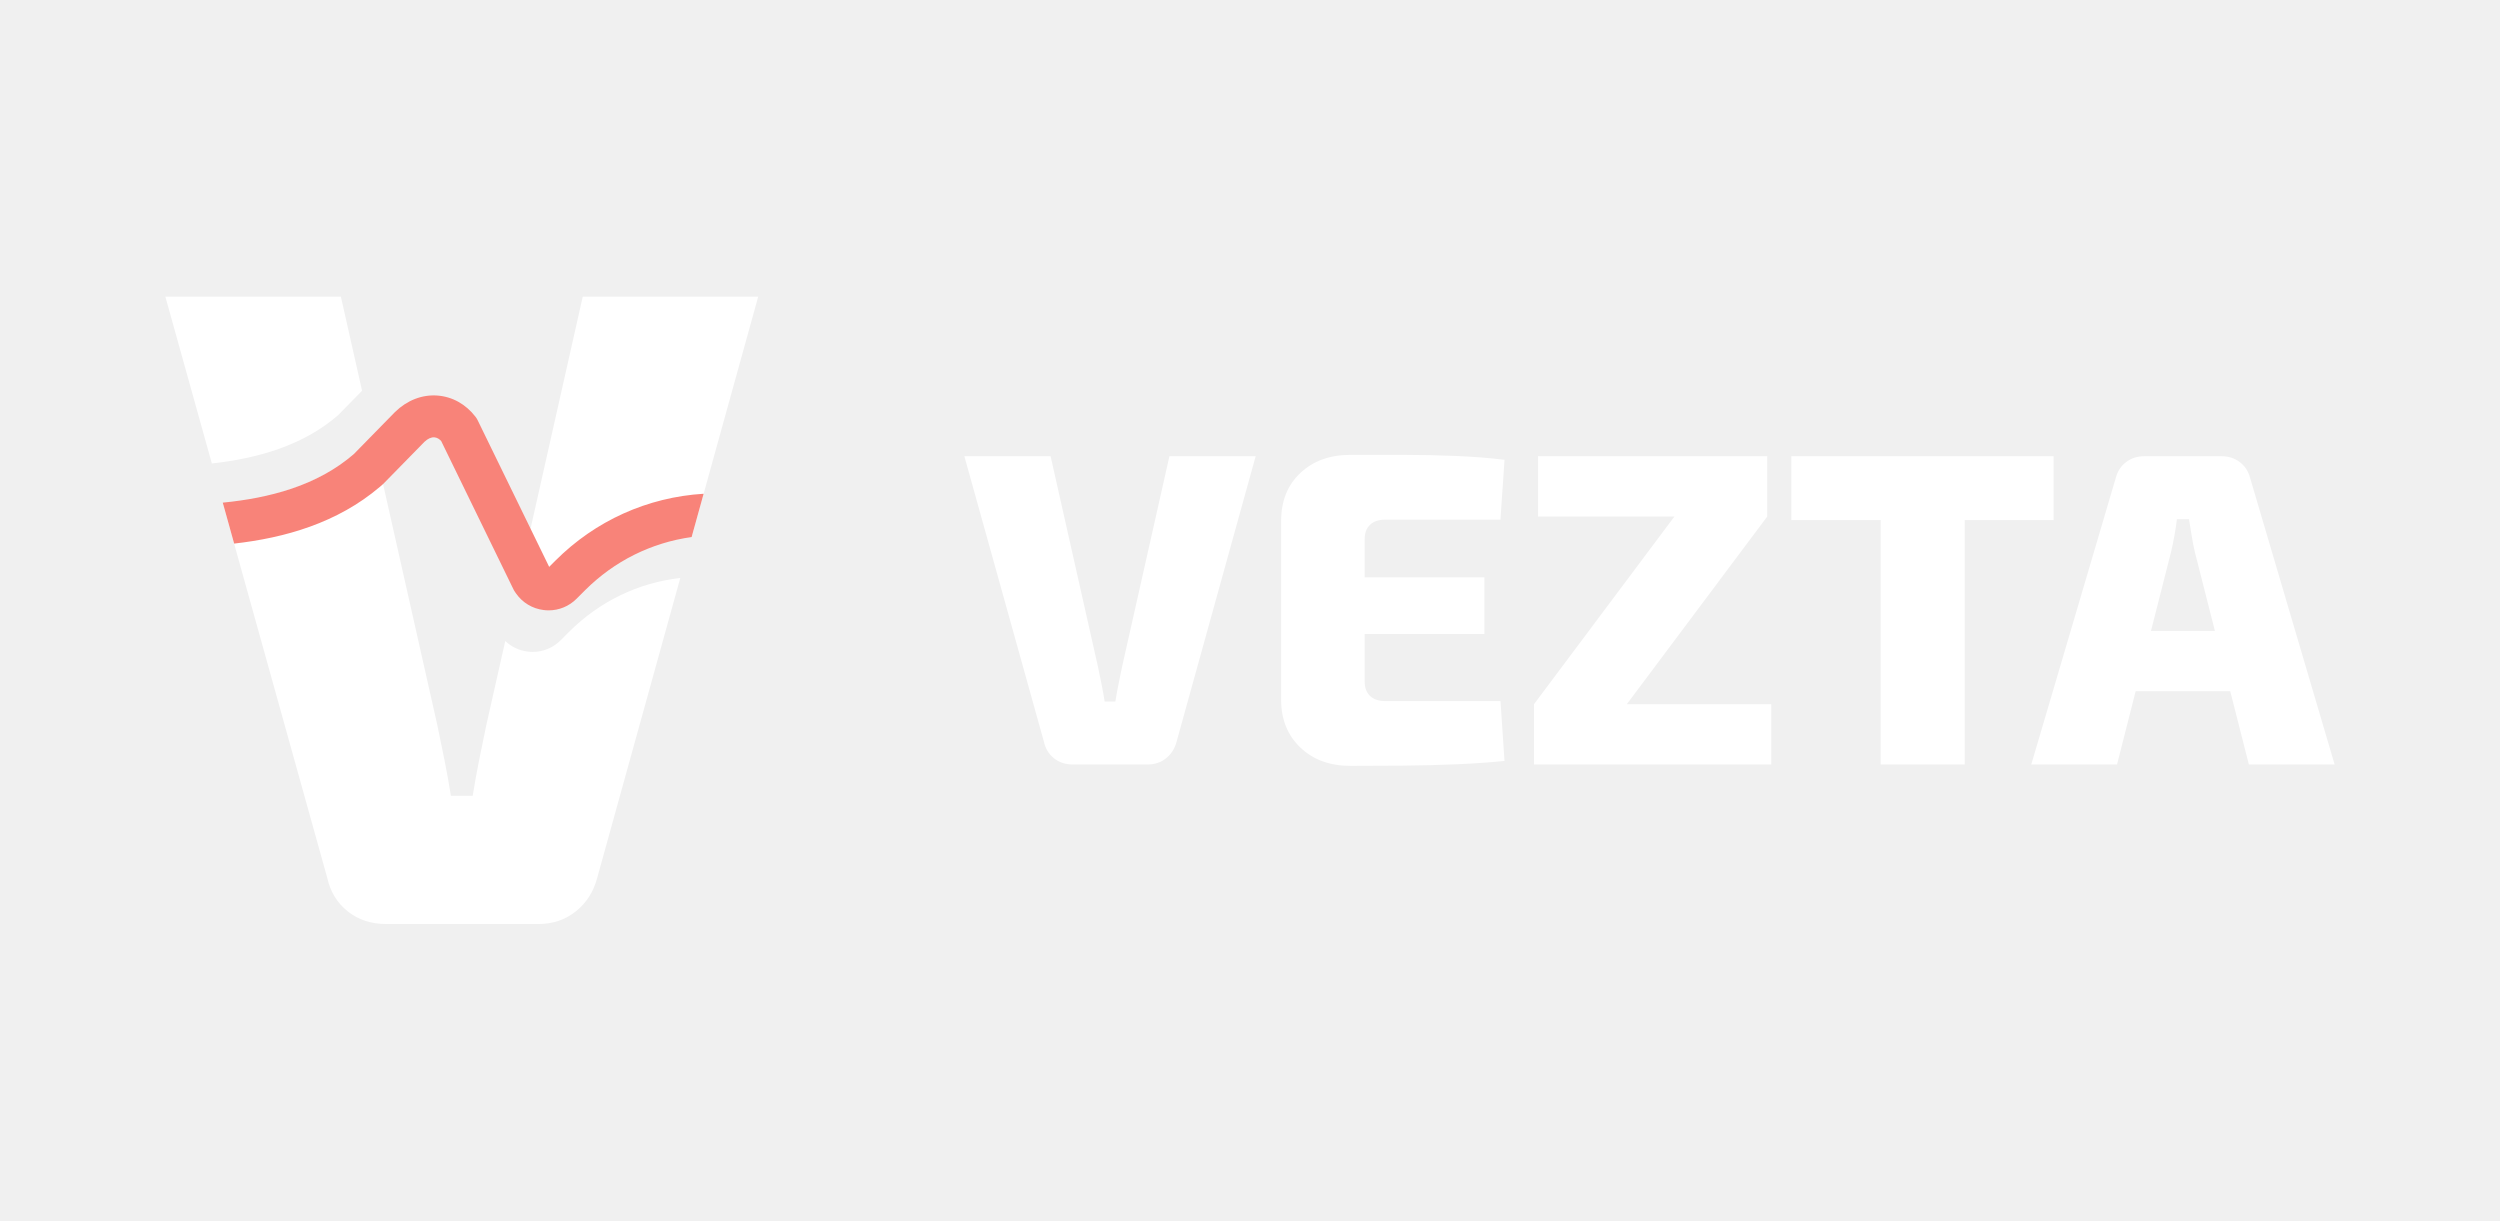
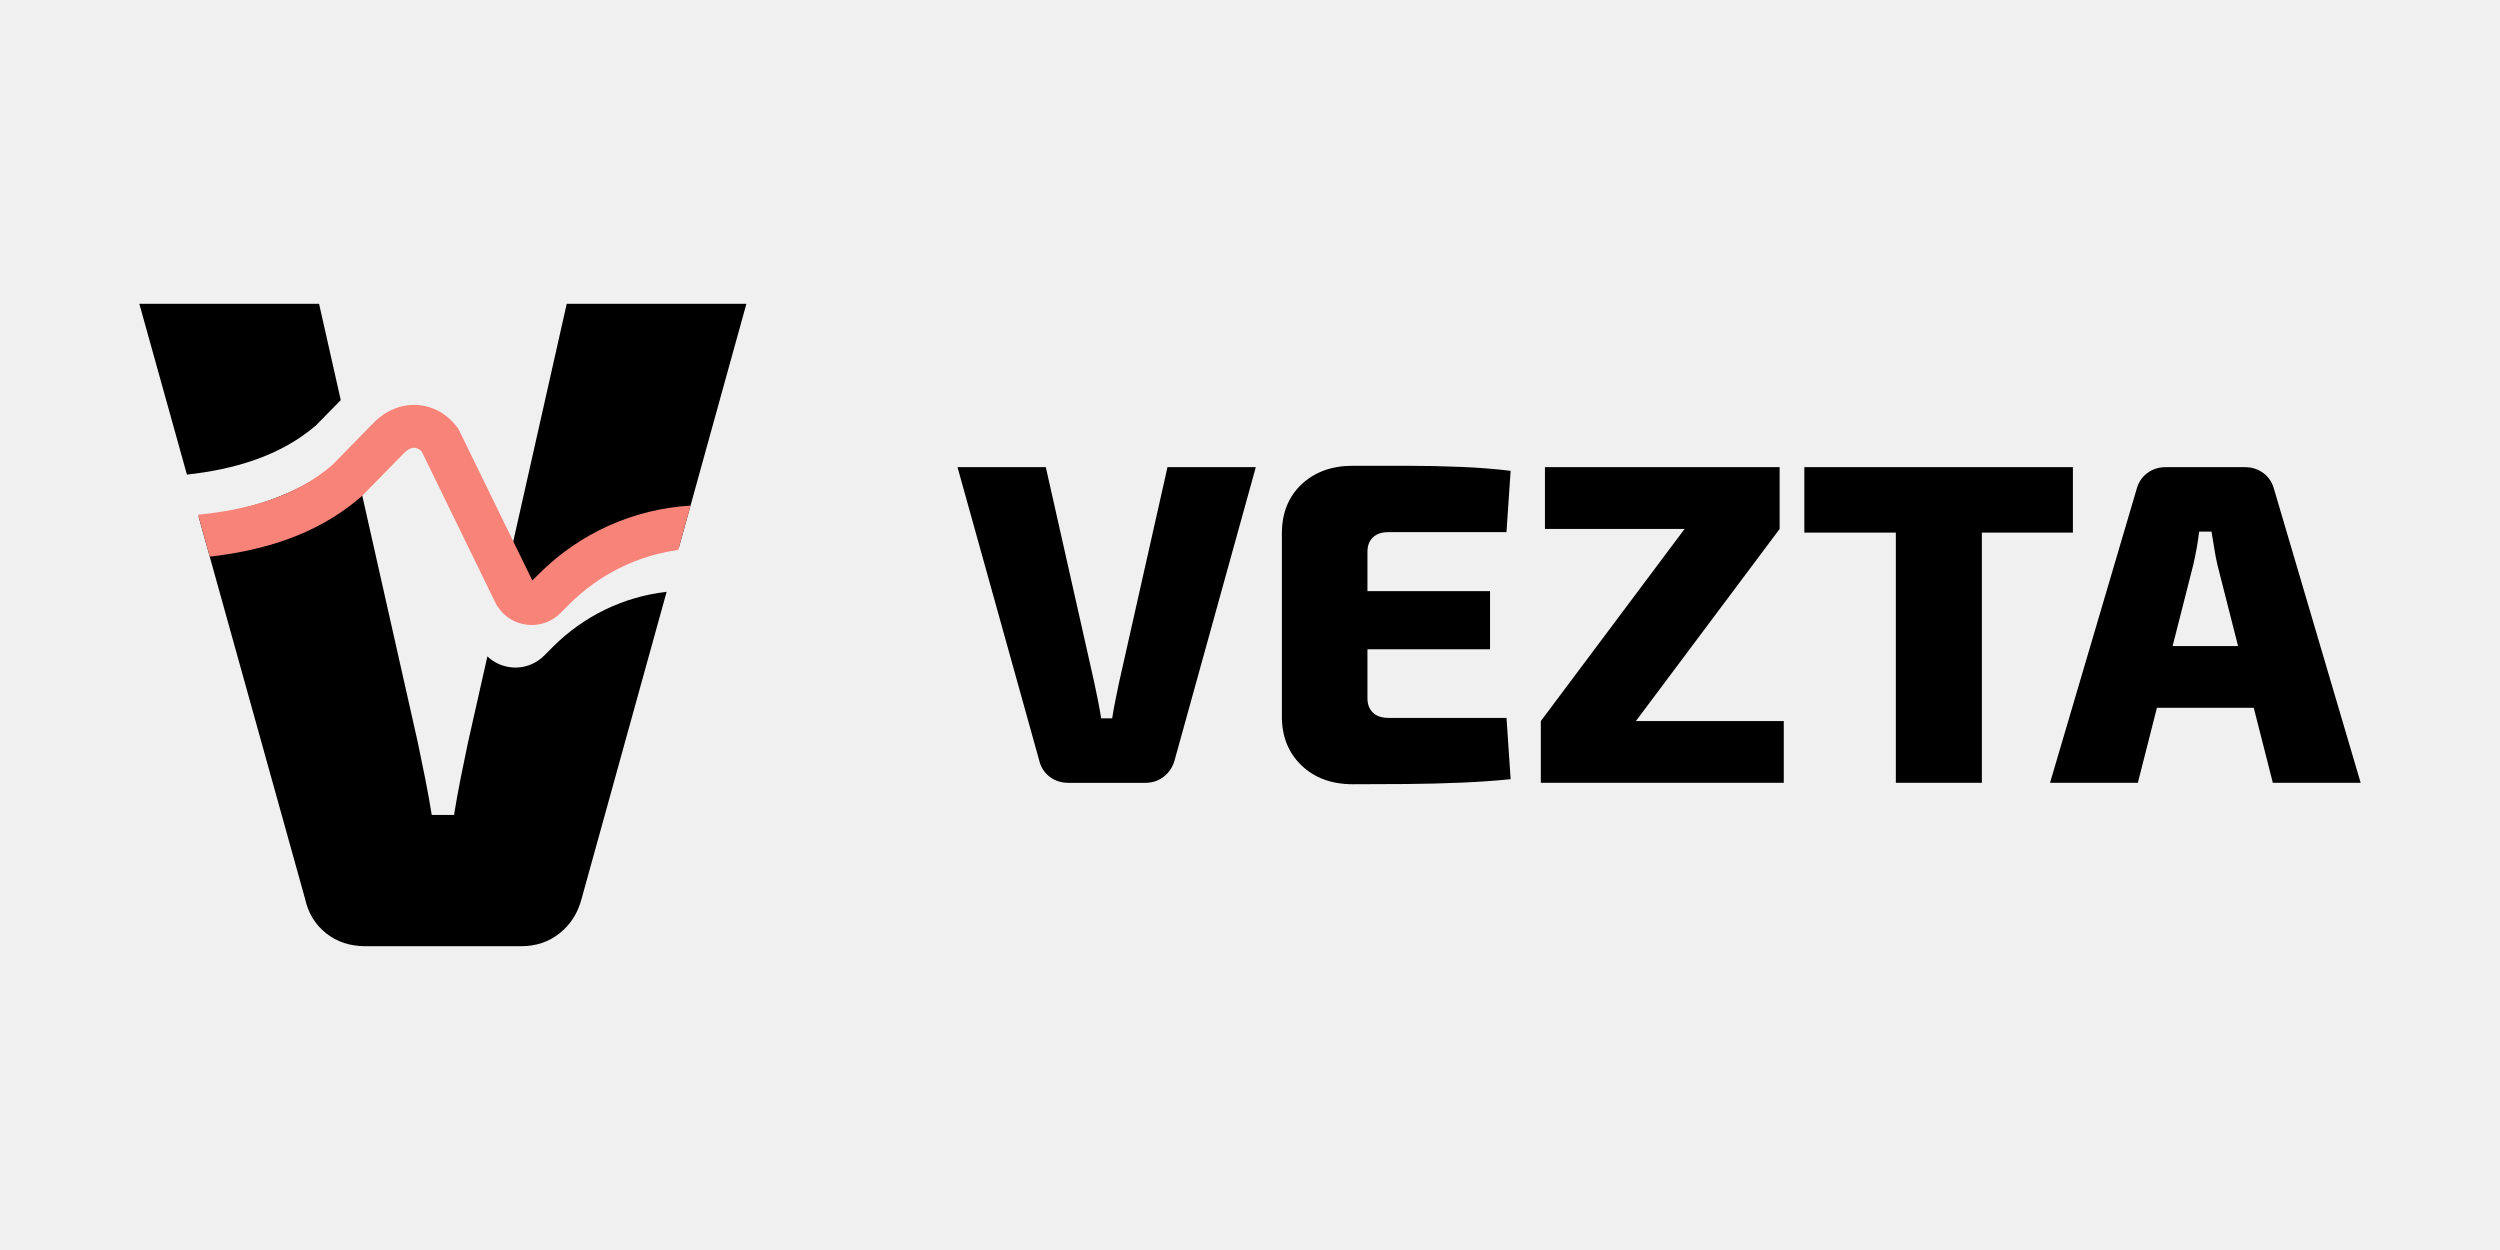
- <svg xmlns="http://www.w3.org/2000/svg" width="1024" zoomAndPan="magnify" viewBox="0 0 768 375" height="500" preserveAspectRatio="xMidYMid meet" version="1.2">
+ <svg xmlns="http://www.w3.org/2000/svg" width="1000" zoomAndPan="magnify" viewBox="0 0 750 375" height="500" preserveAspectRatio="xMidYMid meet" version="1.2">
  <defs>
-     <clipPath id="0476b00b2e">
-       <path d="M 50.227 91 L 111.316 91 L 111.316 142.711 L 50.227 142.711 Z M 50.227 91 " />
+     <clipPath id="085400c080">
+       <path d="M 41.227 91 L 102.316 91 L 102.316 142.711 L 41.227 142.711 Z M 41.227 91 " />
    </clipPath>
-     <clipPath id="51ac2c4e08">
-       <path d="M 111.227 120.035 L 104.719 91.133 L 50.797 91.133 L 65.078 142.379 C 78.797 140.867 92.949 136.988 103.805 127.602 Z M 111.227 120.035 " />
+     <clipPath id="c5756b0f67">
+       <path d="M 102.227 120.035 L 95.719 91.133 L 41.797 91.133 L 56.078 142.379 C 69.797 140.867 83.949 136.988 94.805 127.602 Z M 102.227 120.035 " />
    </clipPath>
-     <clipPath id="cd1e97b012">
-       <path d="M 159 91 L 233 91 L 233 185.922 L 159 185.922 Z M 159 91 " />
+     <clipPath id="e4cac5aca1">
+       <path d="M 150 91 L 224 91 L 224 185.922 L 150 185.922 Z M 150 91 " />
    </clipPath>
-     <clipPath id="99df270af6">
-       <path d="M 179.02 91.133 L 163.27 161.129 L 160.125 175.098 L 159.48 177.996 L 163.168 185.562 L 163.992 185.879 L 165.719 185.004 C 178.355 172.363 194.898 165.109 212.648 164.359 L 215.926 152.523 L 219.484 139.652 L 232.922 91.133 Z M 179.02 91.133 " />
+     <clipPath id="ad12bb525e">
+       <path d="M 170.02 91.133 L 154.27 161.129 L 151.125 175.098 L 150.48 177.996 L 154.168 185.562 L 154.992 185.879 L 156.719 185.004 C 169.355 172.363 185.898 165.109 203.648 164.359 L 206.926 152.523 L 210.484 139.652 L 223.922 91.133 Z M 170.02 91.133 " />
    </clipPath>
-     <clipPath id="9c3f337760">
-       <path d="M 68.105 134.516 L 209 134.516 L 209 284 L 68.105 284 Z M 68.105 134.516 " />
+     <clipPath id="25b71c4661">
+       <path d="M 59.105 134.516 L 200 134.516 L 200 284 L 59.105 284 Z M 59.105 134.516 " />
    </clipPath>
-     <clipPath id="7afd12e4d1">
-       <path d="M 172.246 196.684 C 169.941 198.988 166.863 200.27 163.648 200.27 C 163.133 200.27 162.617 200.227 162.102 200.168 C 159.469 199.84 157.082 198.695 155.215 196.918 L 149.41 222.691 C 148.664 226.23 147.918 229.879 147.168 233.59 C 146.43 237.32 145.777 240.949 145.215 244.473 L 138.52 244.473 C 137.961 240.949 137.301 237.32 136.566 233.59 C 135.82 229.879 135.074 226.23 134.332 222.691 L 119.102 155.035 L 115.738 140.074 L 114.594 134.996 L 112.816 136.801 C 112.695 136.922 112.582 137.023 112.445 137.137 C 112.238 137.316 112.031 137.488 111.828 137.668 C 99.18 148.449 83.594 153.047 68.559 154.93 L 71.672 166.098 L 75.137 178.555 L 100.512 269.613 C 101.449 273.902 103.539 277.355 106.805 279.953 C 110.066 282.566 114.02 283.863 118.68 283.863 L 165.324 283.863 C 169.793 283.863 173.656 282.574 176.914 279.953 C 180.172 277.355 182.363 273.902 183.48 269.613 L 208.988 177.547 C 196.082 179.02 184.145 184.777 174.832 194.09 Z M 172.246 196.684 " />
+     <clipPath id="ed9ee2a0e6">
+       <path d="M 163.246 196.684 C 160.941 198.988 157.863 200.27 154.648 200.27 C 154.133 200.27 153.617 200.227 153.102 200.168 C 150.469 199.84 148.082 198.695 146.215 196.918 L 140.41 222.691 C 139.664 226.23 138.918 229.879 138.168 233.59 C 137.43 237.32 136.777 240.949 136.215 244.473 L 129.52 244.473 C 128.961 240.949 128.301 237.32 127.566 233.59 C 126.82 229.879 126.074 226.23 125.332 222.691 L 110.102 155.035 L 106.738 140.074 L 105.594 134.996 L 103.816 136.801 C 103.695 136.922 103.582 137.023 103.445 137.137 C 103.238 137.316 103.031 137.488 102.828 137.668 C 90.18 148.449 74.594 153.047 59.559 154.93 L 62.672 166.098 L 66.137 178.555 L 91.512 269.613 C 92.449 273.902 94.539 277.355 97.805 279.953 C 101.066 282.566 105.02 283.863 109.68 283.863 L 156.324 283.863 C 160.793 283.863 164.656 282.574 167.914 279.953 C 171.172 277.355 173.363 273.902 174.48 269.613 L 199.988 177.547 C 187.082 179.02 175.145 184.777 165.832 194.09 Z M 163.246 196.684 " />
    </clipPath>
-     <clipPath id="70a6f2ac09">
-       <path d="M 68.105 121.105 L 216.359 121.105 L 216.359 188 L 68.105 188 Z M 68.105 121.105 " />
+     <clipPath id="213aa4f8fa">
+       <path d="M 59.105 121.105 L 207.359 121.105 L 207.359 188 L 59.105 188 Z M 59.105 121.105 " />
    </clipPath>
-     <clipPath id="b34d4d7ce4">
-       <path d="M 216.156 151.68 L 212.469 164.98 C 200.117 166.699 188.699 172.355 179.707 181.348 L 177.137 183.918 C 174.832 186.238 171.754 187.504 168.539 187.504 C 168.023 187.504 167.508 187.461 167 187.402 C 163.535 186.98 160.492 185.121 158.508 182.285 C 158.344 182.055 158.18 181.805 158.016 181.555 C 157.93 181.391 157.844 181.227 157.75 181.074 L 135.527 135.477 C 135.031 134.934 134.324 134.418 133.43 134.34 C 132.477 134.281 131.383 134.77 130.387 135.734 L 117.707 148.68 C 117.691 148.699 117.691 148.699 117.672 148.707 C 117.57 148.809 117.449 148.914 117.336 149.016 L 116.719 149.539 C 103.633 160.691 87.43 165.238 71.93 166.992 L 68.43 154.414 C 82.641 153.023 97.438 149.238 108.699 139.492 L 114.312 133.758 L 121.25 126.672 L 121.336 126.586 C 125.023 122.984 129.621 121.18 134.324 121.508 C 138.926 121.84 143.094 124.152 146.078 128.039 C 146.344 128.367 146.559 128.746 146.754 129.133 L 162.977 162.391 L 168.059 172.812 L 168.703 174.145 L 170.613 172.234 C 182.906 159.941 198.938 152.738 216.156 151.68 " />
+     <clipPath id="6f53ead174">
+       <path d="M 207.156 151.68 L 203.469 164.98 C 191.117 166.699 179.699 172.355 170.707 181.348 L 168.137 183.918 C 165.832 186.238 162.754 187.504 159.539 187.504 C 159.023 187.504 158.508 187.461 158 187.402 C 154.535 186.98 151.492 185.121 149.508 182.285 C 149.344 182.055 149.18 181.805 149.016 181.555 C 148.93 181.391 148.844 181.227 148.75 181.074 L 126.527 135.477 C 126.031 134.934 125.324 134.418 124.43 134.34 C 123.477 134.281 122.383 134.77 121.387 135.734 L 108.707 148.68 C 108.691 148.699 108.691 148.699 108.672 148.707 C 108.57 148.809 108.449 148.914 108.336 149.016 L 107.719 149.539 C 94.633 160.691 78.43 165.238 62.93 166.992 L 59.43 154.414 C 73.641 153.023 88.438 149.238 99.699 139.492 L 105.312 133.758 L 112.25 126.672 L 112.336 126.586 C 116.023 122.984 120.621 121.18 125.324 121.508 C 129.926 121.84 134.094 124.152 137.078 128.039 C 137.344 128.367 137.559 128.746 137.754 129.133 L 153.977 162.391 L 159.059 172.812 L 159.703 174.145 L 161.613 172.234 C 173.906 159.941 189.938 152.738 207.156 151.68 " />
    </clipPath>
-     <clipPath id="9a3f6accc3">
-       <path d="M 296.016 140 L 385.906 140 L 385.906 235 L 296.016 235 Z M 296.016 140 " />
+     <clipPath id="8845f0ade5">
+       <path d="M 287.016 140 L 376.906 140 L 376.906 235 L 287.016 235 Z M 287.016 140 " />
    </clipPath>
-     <clipPath id="711e20a43e">
-       <path d="M 385.742 140.148 L 361.445 227.852 C 360.895 229.957 359.82 231.652 358.223 232.934 C 356.625 234.215 354.723 234.852 352.531 234.852 L 329.602 234.852 C 327.316 234.852 325.375 234.215 323.773 232.934 C 322.176 231.652 321.145 229.957 320.688 227.852 L 296.25 140.148 L 322.742 140.148 L 337.289 204.797 C 337.648 206.531 338.02 208.32 338.391 210.152 C 338.758 211.984 339.078 213.77 339.352 215.508 L 342.645 215.508 C 342.918 213.77 343.238 211.984 343.609 210.152 C 343.977 208.32 344.34 206.543 344.707 204.797 L 359.246 140.148 Z M 385.742 140.148 " />
+     <clipPath id="1daba5b097">
+       <path d="M 376.742 140.148 L 352.445 227.852 C 351.895 229.957 350.82 231.652 349.223 232.934 C 347.625 234.215 345.723 234.852 343.531 234.852 L 320.602 234.852 C 318.316 234.852 316.375 234.215 314.773 232.934 C 313.176 231.652 312.145 229.957 311.688 227.852 L 287.25 140.148 L 313.742 140.148 L 328.289 204.797 C 328.648 206.531 329.02 208.32 329.391 210.152 C 329.758 211.984 330.078 213.77 330.352 215.508 L 333.645 215.508 C 333.918 213.77 334.238 211.984 334.609 210.152 C 334.977 208.32 335.34 206.543 335.707 204.797 L 350.246 140.148 Z M 376.742 140.148 " />
    </clipPath>
-     <clipPath id="5f0e95eec3">
-       <path d="M 393.227 139.504 L 462.375 139.504 L 462.375 235.496 L 393.227 235.496 Z M 393.227 139.504 " />
+     <clipPath id="d920170f96">
+       <path d="M 384.227 139.504 L 453.375 139.504 L 453.375 235.496 L 384.227 235.496 Z M 384.227 139.504 " />
    </clipPath>
-     <clipPath id="6fdc1c48db">
-       <path d="M 396.031 177.348 L 456.012 177.348 L 456.012 194.773 L 396.031 194.773 Z M 414.832 139.734 L 431.098 139.734 C 436.633 139.734 442.074 139.855 447.43 140.078 C 452.785 140.305 457.703 140.699 462.184 141.25 L 460.945 159.637 L 425.543 159.637 C 423.531 159.637 421.977 160.16 420.875 161.219 C 419.773 162.277 419.234 163.711 419.234 165.543 L 419.234 209.465 C 419.234 211.297 419.785 212.738 420.875 213.789 C 421.969 214.836 423.531 215.371 425.543 215.371 L 460.953 215.371 L 462.191 233.758 C 457.703 234.223 452.785 234.559 447.438 234.789 C 442.094 235.023 436.641 235.152 431.105 235.203 C 425.57 235.254 420.145 235.273 414.84 235.273 C 408.531 235.273 403.398 233.398 399.469 229.641 C 395.539 225.883 393.562 220.992 393.562 214.957 L 393.562 160.051 C 393.562 153.922 395.531 149.004 399.469 145.297 C 403.406 141.594 408.523 139.734 414.832 139.734 " />
+     <clipPath id="14e1bead53">
+       <path d="M 387.031 177.348 L 447.012 177.348 L 447.012 194.773 L 387.031 194.773 Z M 405.832 139.734 L 422.098 139.734 C 427.633 139.734 433.074 139.855 438.43 140.078 C 443.785 140.305 448.703 140.699 453.184 141.25 L 451.945 159.637 L 416.543 159.637 C 414.531 159.637 412.977 160.16 411.875 161.219 C 410.773 162.277 410.234 163.711 410.234 165.543 L 410.234 209.465 C 410.234 211.297 410.785 212.738 411.875 213.789 C 412.969 214.836 414.531 215.371 416.543 215.371 L 451.953 215.371 L 453.191 233.758 C 448.703 234.223 443.785 234.559 438.438 234.789 C 433.094 235.023 427.641 235.152 422.105 235.203 C 416.57 235.254 411.145 235.273 405.84 235.273 C 399.531 235.273 394.398 233.398 390.469 229.641 C 386.539 225.883 384.562 220.992 384.562 214.957 L 384.562 160.051 C 384.562 153.922 386.531 149.004 390.469 145.297 C 394.406 141.594 399.523 139.734 405.832 139.734 " />
    </clipPath>
-     <clipPath id="989aea0d71">
-       <path d="M 471 140 L 544.426 140 L 544.426 235 L 471 235 Z M 471 140 " />
+     <clipPath id="aef0f9e0e6">
+       <path d="M 462 140 L 535.426 140 L 535.426 235 L 462 235 Z M 462 140 " />
    </clipPath>
-     <clipPath id="49d14642c5">
-       <path d="M 542.891 158.672 L 472.484 158.672 L 472.484 140.148 L 542.891 140.148 Z M 544.129 234.848 L 471.246 234.848 L 471.246 216.324 L 544.129 216.324 Z M 514.48 158.543 L 542.891 158.684 L 499.66 216.461 L 471.246 216.324 Z M 514.48 158.543 " />
+     <clipPath id="1d830602fe">
+       <path d="M 533.891 158.672 L 463.484 158.672 L 463.484 140.148 L 533.891 140.148 Z M 535.129 234.848 L 462.246 234.848 L 462.246 216.324 L 535.129 216.324 Z M 505.48 158.543 L 533.891 158.684 L 490.66 216.461 L 462.246 216.324 Z M 505.48 158.543 " />
    </clipPath>
-     <clipPath id="9e55199ef0">
-       <path d="M 550.301 140.148 L 630.871 140.148 L 630.871 159.773 L 550.301 159.773 Z M 577.75 159.773 L 603.559 159.773 L 603.559 234.848 L 577.75 234.848 Z M 577.75 159.773 " />
+     <clipPath id="d571c22904">
+       <path d="M 541.301 140.148 L 621.871 140.148 L 621.871 159.773 L 541.301 159.773 Z M 568.75 159.773 L 594.559 159.773 L 594.559 234.848 L 568.75 234.848 Z M 568.75 159.773 " />
    </clipPath>
-     <clipPath id="8b43d3f33c">
-       <path d="M 624 140 L 717.535 140 L 717.535 235 L 624 235 Z M 624 140 " />
+     <clipPath id="b6d6b43cb4">
+       <path d="M 615 140 L 708.535 140 L 708.535 235 L 615 235 Z M 615 140 " />
    </clipPath>
-     <clipPath id="c866caac30">
-       <path d="M 695.52 212.344 L 645.691 212.344 L 645.691 193.816 L 695.52 193.816 Z M 682.477 140.148 C 684.582 140.148 686.434 140.742 688.031 141.938 C 689.629 143.129 690.703 144.773 691.254 146.879 L 717.199 234.848 L 690.852 234.848 L 674.242 169.516 C 673.871 167.957 673.555 166.289 673.277 164.504 C 673.004 162.715 672.73 161.047 672.453 159.488 L 668.75 159.488 C 668.566 161.047 668.309 162.715 667.992 164.504 C 667.676 166.289 667.328 167.957 666.961 169.516 L 650.352 234.848 L 624.004 234.848 L 649.949 146.871 C 650.496 144.766 651.57 143.121 653.172 141.926 C 654.77 140.73 656.629 140.148 658.734 140.148 Z M 682.477 140.148 " />
+     <clipPath id="bb077b5ccb">
+       <path d="M 686.52 212.344 L 636.691 212.344 L 636.691 193.816 L 686.52 193.816 Z M 673.477 140.148 C 675.582 140.148 677.434 140.742 679.031 141.938 C 680.629 143.129 681.703 144.773 682.254 146.879 L 708.199 234.848 L 681.852 234.848 L 665.242 169.516 C 664.871 167.957 664.555 166.289 664.277 164.504 C 664.004 162.715 663.73 161.047 663.453 159.488 L 659.75 159.488 C 659.566 161.047 659.309 162.715 658.992 164.504 C 658.676 166.289 658.328 167.957 657.961 169.516 L 641.352 234.848 L 615.004 234.848 L 640.949 146.871 C 641.496 144.766 642.57 143.121 644.172 141.926 C 645.77 140.73 647.629 140.148 649.734 140.148 Z M 673.477 140.148 " />
    </clipPath>
  </defs>
-   <g id="29dd24eda0">
-     <g clip-rule="nonzero" clip-path="url(#0476b00b2e)">
-       <g clip-rule="nonzero" clip-path="url(#51ac2c4e08)">
-         <path style=" stroke:none;fill-rule:nonzero;fill:#ffffff;fill-opacity:1;" d="M 46.5 86.836 L 237.219 86.836 L 237.219 287.984 L 46.5 287.984 Z M 46.5 86.836 " />
+   <g id="ef8aee35a3">
+     <g clip-rule="nonzero" clip-path="url(#085400c080)">
+       <g clip-rule="nonzero" clip-path="url(#c5756b0f67)">
+         <path style=" stroke:none;fill-rule:nonzero;fill:#000000;fill-opacity:1;" d="M 37.5 86.836 L 228.219 86.836 L 228.219 287.984 L 37.5 287.984 Z M 37.5 86.836 " />
      </g>
    </g>
-     <g clip-rule="nonzero" clip-path="url(#cd1e97b012)">
-       <g clip-rule="nonzero" clip-path="url(#99df270af6)">
-         <path style=" stroke:none;fill-rule:nonzero;fill:#ffffff;fill-opacity:1;" d="M 46.5 86.836 L 237.219 86.836 L 237.219 287.984 L 46.5 287.984 Z M 46.5 86.836 " />
+     <g clip-rule="nonzero" clip-path="url(#e4cac5aca1)">
+       <g clip-rule="nonzero" clip-path="url(#ad12bb525e)">
+         <path style=" stroke:none;fill-rule:nonzero;fill:#000000;fill-opacity:1;" d="M 37.5 86.836 L 228.219 86.836 L 228.219 287.984 L 37.5 287.984 Z M 37.5 86.836 " />
      </g>
    </g>
-     <g clip-rule="nonzero" clip-path="url(#9c3f337760)">
-       <g clip-rule="nonzero" clip-path="url(#7afd12e4d1)">
-         <path style=" stroke:none;fill-rule:nonzero;fill:#ffffff;fill-opacity:1;" d="M 46.5 86.836 L 237.219 86.836 L 237.219 287.984 L 46.5 287.984 Z M 46.5 86.836 " />
+     <g clip-rule="nonzero" clip-path="url(#25b71c4661)">
+       <g clip-rule="nonzero" clip-path="url(#ed9ee2a0e6)">
+         <path style=" stroke:none;fill-rule:nonzero;fill:#000000;fill-opacity:1;" d="M 37.5 86.836 L 228.219 86.836 L 228.219 287.984 L 37.5 287.984 Z M 37.5 86.836 " />
      </g>
    </g>
-     <g clip-rule="nonzero" clip-path="url(#70a6f2ac09)">
-       <g clip-rule="nonzero" clip-path="url(#b34d4d7ce4)">
-         <path style=" stroke:none;fill-rule:nonzero;fill:#f88379;fill-opacity:1;" d="M 46.5 86.836 L 237.219 86.836 L 237.219 287.984 L 46.5 287.984 Z M 46.5 86.836 " />
+     <g clip-rule="nonzero" clip-path="url(#213aa4f8fa)">
+       <g clip-rule="nonzero" clip-path="url(#6f53ead174)">
+         <path style=" stroke:none;fill-rule:nonzero;fill:#f88379;fill-opacity:1;" d="M 37.5 86.836 L 228.219 86.836 L 228.219 287.984 L 37.5 287.984 Z M 37.5 86.836 " />
      </g>
    </g>
-     <g clip-rule="nonzero" clip-path="url(#9a3f6accc3)">
-       <g clip-rule="nonzero" clip-path="url(#711e20a43e)">
-         <path style=" stroke:none;fill-rule:nonzero;fill:#ffffff;fill-opacity:1;" d="M 291.949 135.438 L 466.441 135.438 L 466.441 239.562 L 291.949 239.562 Z M 291.949 135.438 " />
+     <g clip-rule="nonzero" clip-path="url(#8845f0ade5)">
+       <g clip-rule="nonzero" clip-path="url(#1daba5b097)">
+         <path style=" stroke:none;fill-rule:nonzero;fill:#000000;fill-opacity:1;" d="M 282.949 135.438 L 457.441 135.438 L 457.441 239.562 L 282.949 239.562 Z M 282.949 135.438 " />
      </g>
    </g>
-     <g clip-rule="nonzero" clip-path="url(#5f0e95eec3)">
-       <g clip-rule="nonzero" clip-path="url(#6fdc1c48db)">
-         <path style=" stroke:none;fill-rule:nonzero;fill:#ffffff;fill-opacity:1;" d="M 291.949 135.438 L 466.441 135.438 L 466.441 239.562 L 291.949 239.562 Z M 291.949 135.438 " />
+     <g clip-rule="nonzero" clip-path="url(#d920170f96)">
+       <g clip-rule="nonzero" clip-path="url(#14e1bead53)">
+         <path style=" stroke:none;fill-rule:nonzero;fill:#000000;fill-opacity:1;" d="M 282.949 135.438 L 457.441 135.438 L 457.441 239.562 L 282.949 239.562 Z M 282.949 135.438 " />
      </g>
    </g>
-     <g clip-rule="nonzero" clip-path="url(#989aea0d71)">
-       <g clip-rule="nonzero" clip-path="url(#49d14642c5)">
-         <path style=" stroke:none;fill-rule:nonzero;fill:#ffffff;fill-opacity:1;" d="M 466.949 135.848 L 721.57 135.848 L 721.57 239.152 L 466.949 239.152 Z M 466.949 135.848 " />
+     <g clip-rule="nonzero" clip-path="url(#aef0f9e0e6)">
+       <g clip-rule="nonzero" clip-path="url(#1d830602fe)">
+         <path style=" stroke:none;fill-rule:nonzero;fill:#000000;fill-opacity:1;" d="M 457.949 135.848 L 712.57 135.848 L 712.57 239.152 L 457.949 239.152 Z M 457.949 135.848 " />
      </g>
    </g>
-     <g clip-rule="nonzero" clip-path="url(#9e55199ef0)">
-       <path style=" stroke:none;fill-rule:nonzero;fill:#ffffff;fill-opacity:1;" d="M 466.949 135.848 L 721.57 135.848 L 721.57 239.152 L 466.949 239.152 Z M 466.949 135.848 " />
+     <g clip-rule="nonzero" clip-path="url(#d571c22904)">
+       <path style=" stroke:none;fill-rule:nonzero;fill:#000000;fill-opacity:1;" d="M 457.949 135.848 L 712.57 135.848 L 712.57 239.152 L 457.949 239.152 Z M 457.949 135.848 " />
    </g>
-     <g clip-rule="nonzero" clip-path="url(#8b43d3f33c)">
-       <g clip-rule="nonzero" clip-path="url(#c866caac30)">
-         <path style=" stroke:none;fill-rule:nonzero;fill:#ffffff;fill-opacity:1;" d="M 466.949 135.848 L 721.57 135.848 L 721.57 239.152 L 466.949 239.152 Z M 466.949 135.848 " />
+     <g clip-rule="nonzero" clip-path="url(#b6d6b43cb4)">
+       <g clip-rule="nonzero" clip-path="url(#bb077b5ccb)">
+         <path style=" stroke:none;fill-rule:nonzero;fill:#000000;fill-opacity:1;" d="M 457.949 135.848 L 712.57 135.848 L 712.57 239.152 L 457.949 239.152 Z M 457.949 135.848 " />
      </g>
    </g>
  </g>
</svg>
